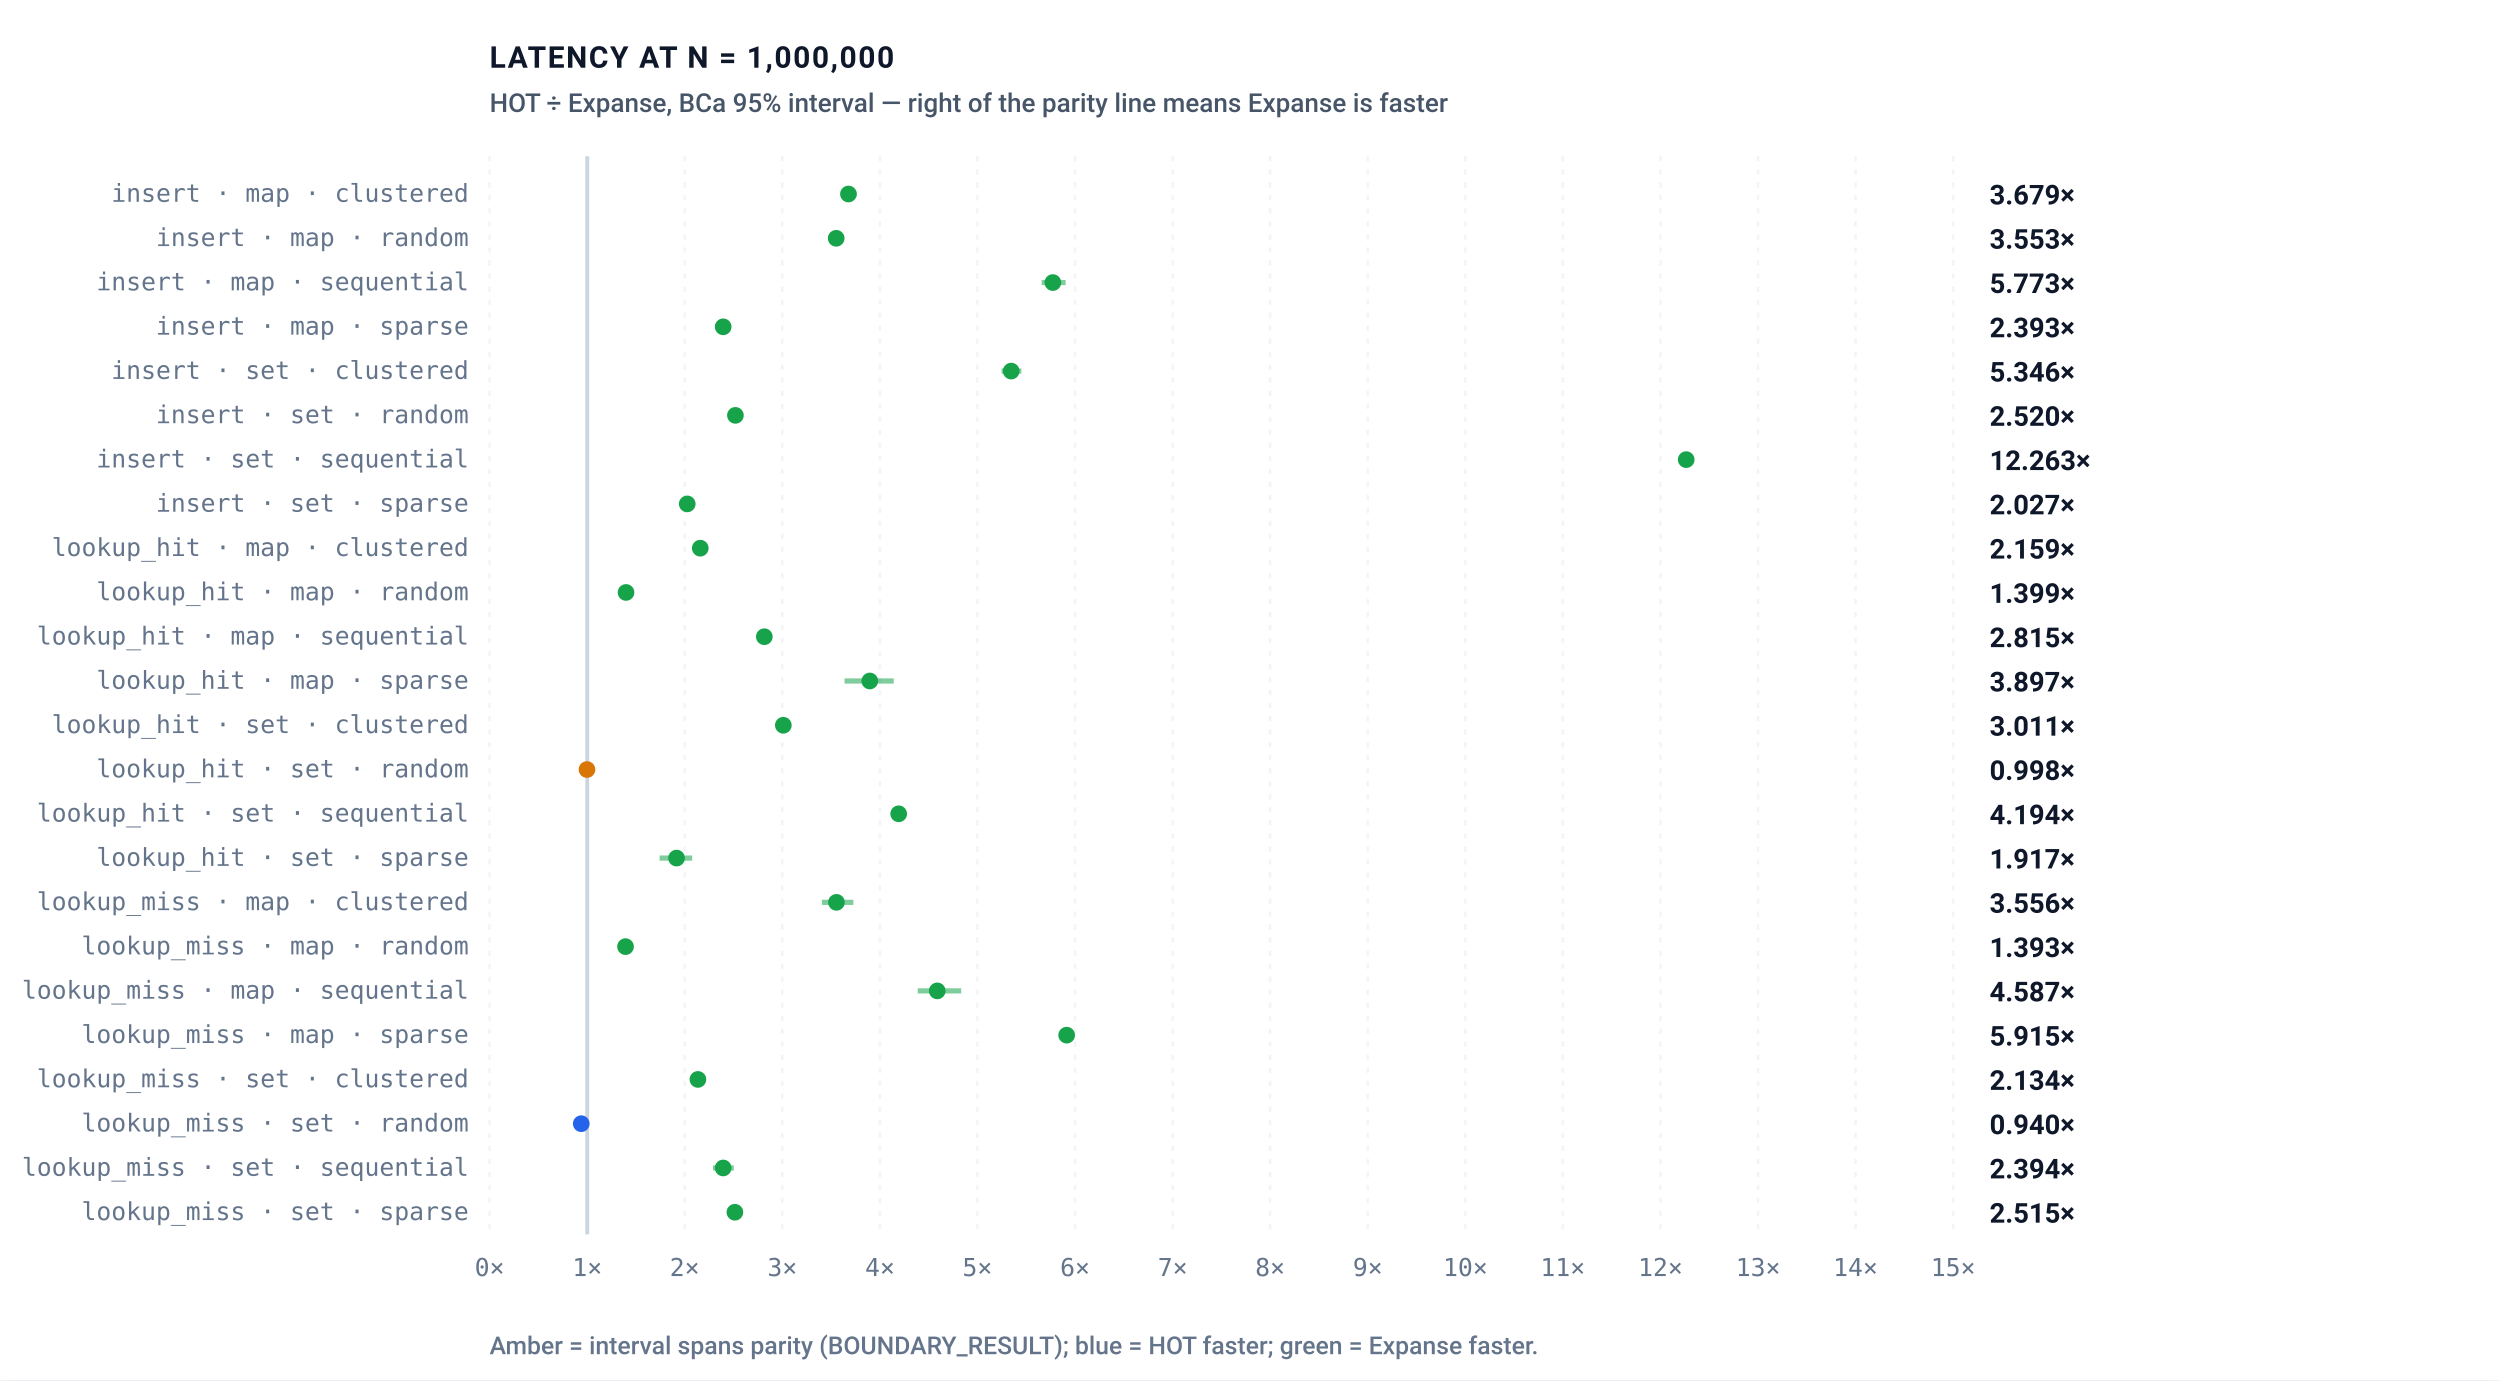
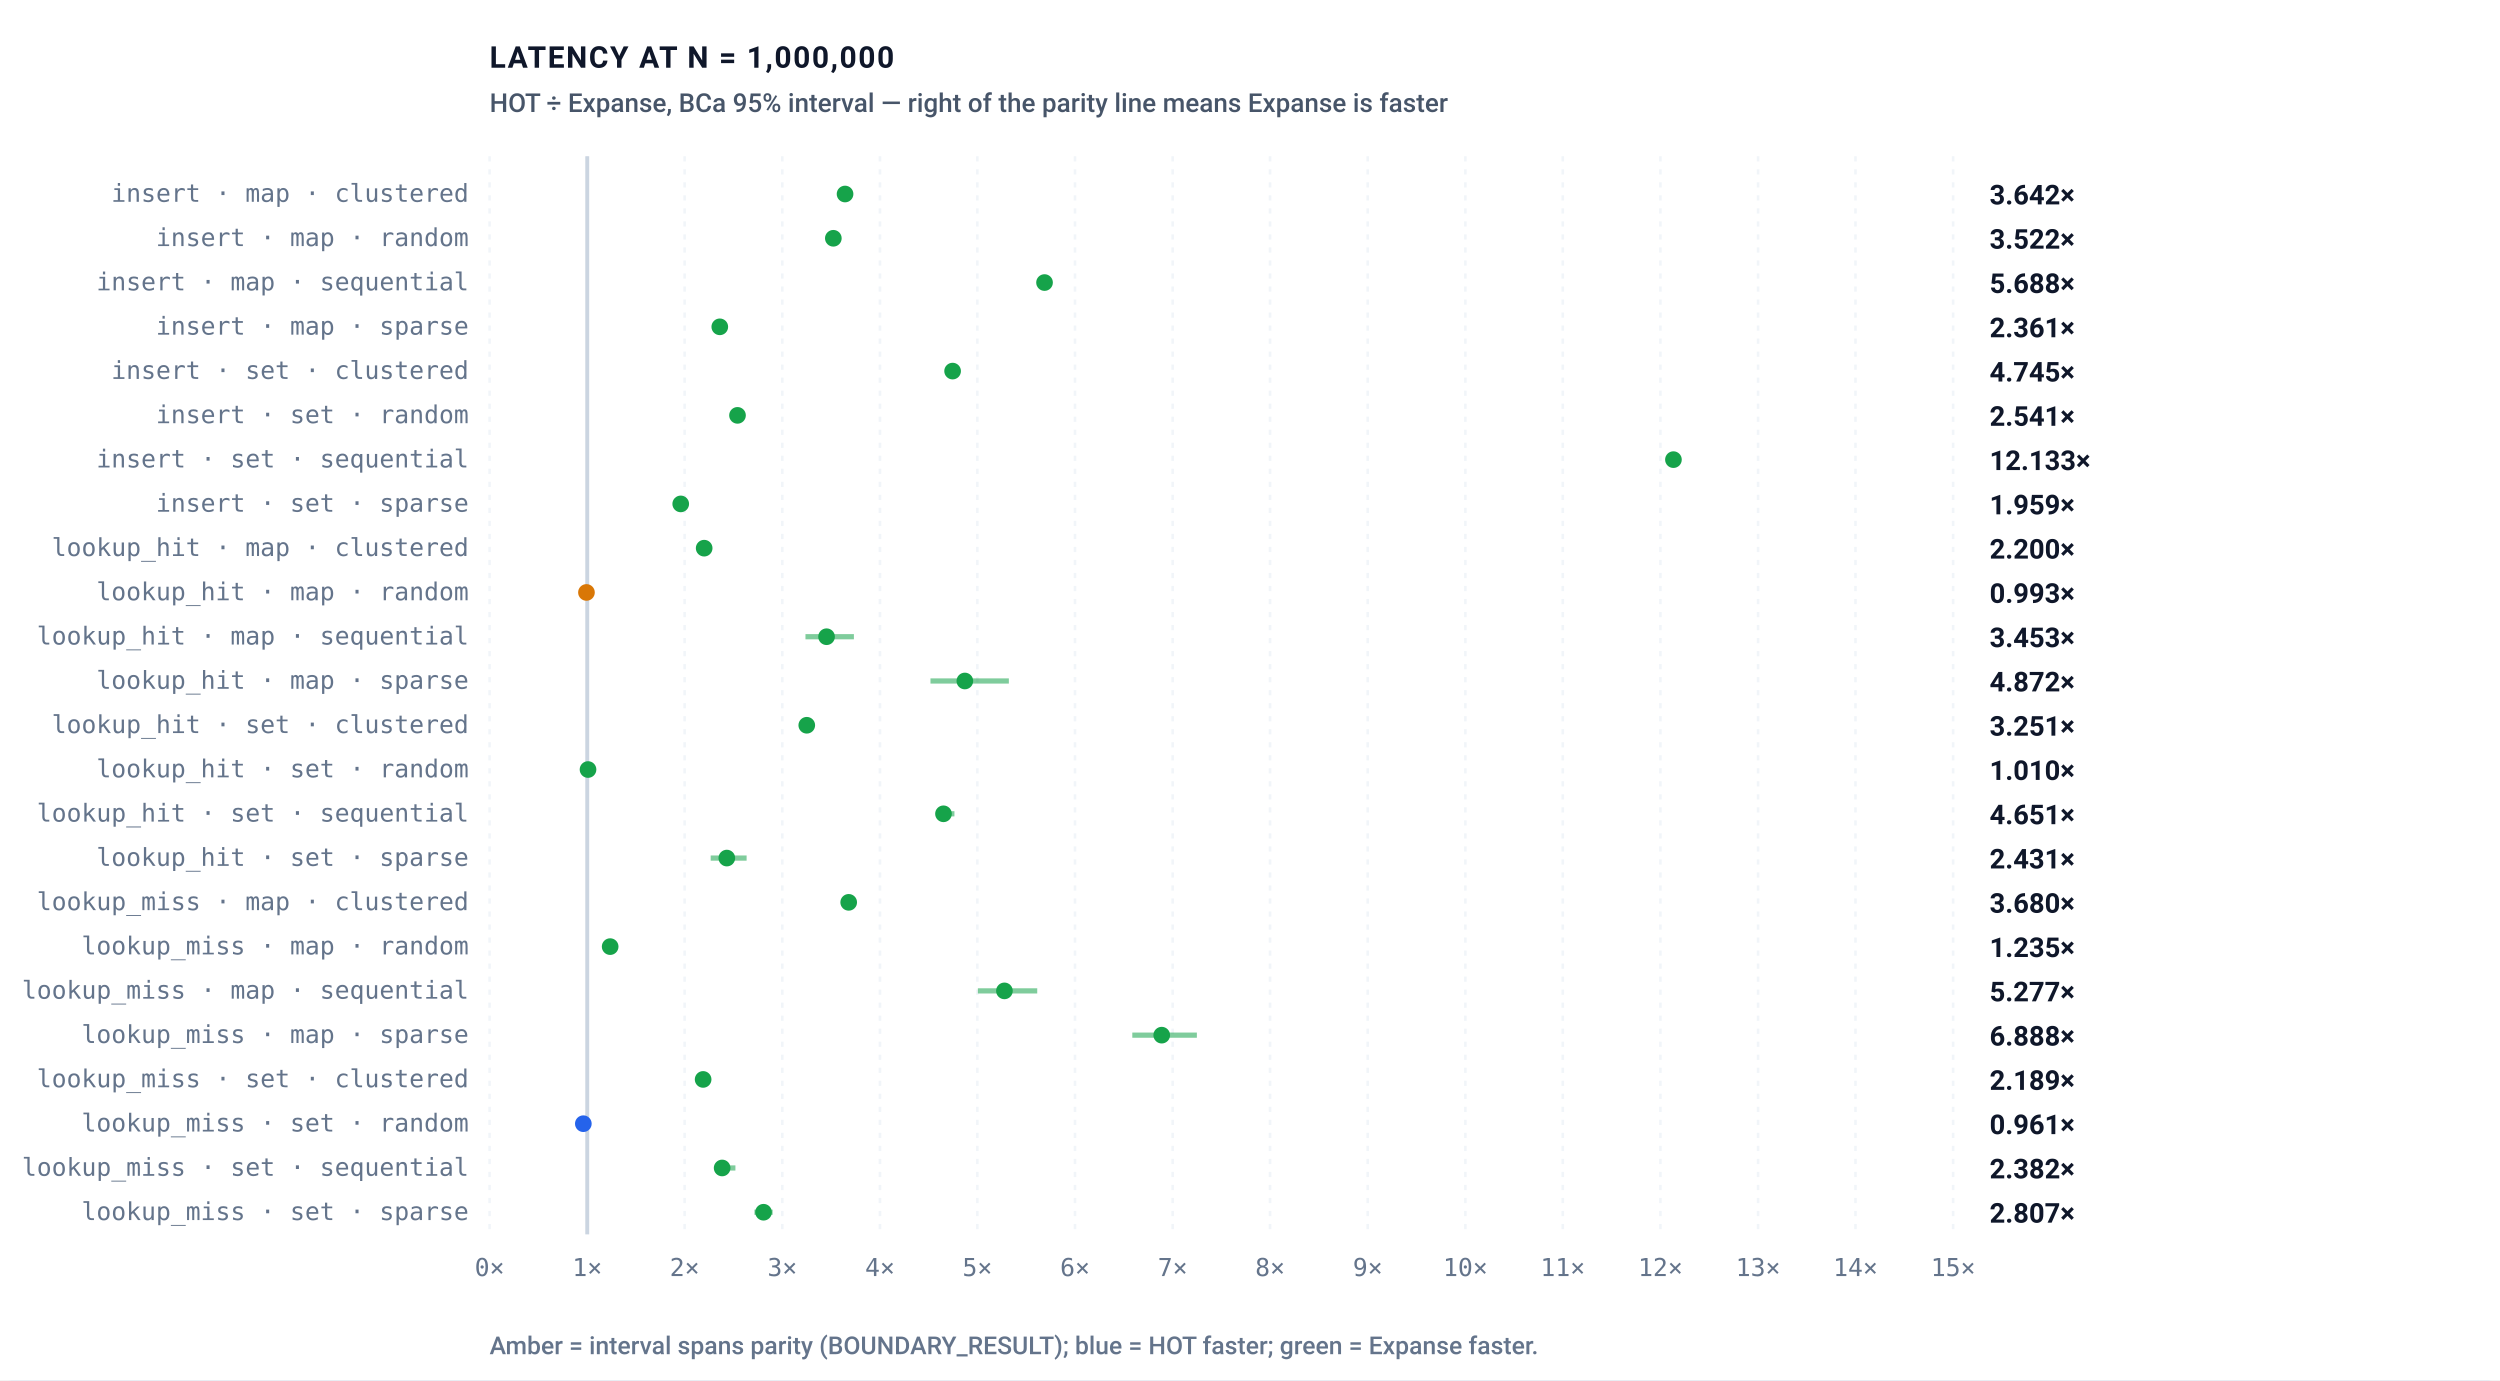
<svg xmlns="http://www.w3.org/2000/svg" role="img" viewBox="0 0 960 530" width="100%" height="100%">
  <defs>
    <style>
      .bg { fill: #ffffff; }
      .border { stroke: #e2e8f0; stroke-width: 1px; fill: none; }
      .grid { stroke: #f1f5f9; stroke-width: 1px; stroke-dasharray: 2,3; }
      .axis { stroke: #cbd5e1; stroke-width: 1.5px; }
      .divider { stroke: #e2e8f0; stroke-width: 1px; }

      .t-title { font-family: -apple-system, BlinkMacSystemFont, "Segoe UI", Roboto, Helvetica, Arial, sans-serif; font-size: 11.5px; font-weight: 700; letter-spacing: 0.6px; fill: #0f172a; text-transform: uppercase; }
      .t-sub { font-family: -apple-system, BlinkMacSystemFont, "Segoe UI", Roboto, Helvetica, Arial, sans-serif; font-size: 10px; font-weight: 500; fill: #475569; }
      .t-unit { font-family: ui-monospace, SFMono-Regular, Menlo, Monaco, Consolas, monospace; font-size: 10px; font-weight: 600; fill: #475569; }
      .t-axis-label { font-family: ui-monospace, SFMono-Regular, Menlo, Monaco, Consolas, monospace; font-size: 9.5px; font-weight: 500; fill: #64748b; }
      .t-bar-label { font-family: -apple-system, BlinkMacSystemFont, "Segoe UI", Roboto, Helvetica, Arial, sans-serif; font-size: 11px; font-weight: 700; fill: #0f172a; }
      .t-legend { font-family: -apple-system, BlinkMacSystemFont, "Segoe UI", Roboto, Helvetica, Arial, sans-serif; font-size: 10.5px; font-weight: 600; fill: #0f172a; }

      .t-val-accent { font-family: ui-monospace, SFMono-Regular, Menlo, Monaco, Consolas, monospace; font-size: 11px; font-weight: 700; fill: #15803d; }
      .t-val-blue { font-family: ui-monospace, SFMono-Regular, Menlo, Monaco, Consolas, monospace; font-size: 11px; font-weight: 600; fill: #2563eb; }
      .t-note { font-family: -apple-system, BlinkMacSystemFont, "Segoe UI", Roboto, Helvetica, Arial, sans-serif; font-size: 9.5px; font-weight: 500; fill: #64748b; }

      .b-expanse { fill: #16a34a; }
      .b-art { fill: #2563eb; }
      .b-hot { fill: #2563eb; }
      .b-btree { fill: #d97706; }
      .b-hashmap { fill: #7c3aed; }

      .badge-win { fill: #dcfce7; stroke: #86efac; stroke-width: 1px; }
      .badge-win-text { font-family: ui-monospace, SFMono-Regular, Menlo, Monaco, Consolas, monospace; font-size: 9.5px; font-weight: 700; fill: #15803d; text-anchor: middle; }
      .badge-loss { fill: #fef3c7; stroke: #fcd34d; stroke-width: 1px; }
      .badge-loss-text { font-family: ui-monospace, SFMono-Regular, Menlo, Monaco, Consolas, monospace; font-size: 9.5px; font-weight: 700; fill: #b45309; text-anchor: middle; }

      @media (prefers-color-scheme: dark) {
        .bg { fill: #0d1117; }
        .border { stroke: #30363d; }
        .grid { stroke: #21262d; }
        .axis { stroke: #484f58; }
        .divider { stroke: #21262d; }
        .t-title { fill: #f0f6fc; }
        .t-sub { fill: #94a3b8; }
        .t-unit { fill: #94a3b8; }
        .t-axis-label { fill: #94a3b8; }
        .t-bar-label { fill: #f8fafc; }
        .t-legend { fill: #f8fafc; }
        .t-val-accent { fill: #4ade80; }
        .t-val-blue { fill: #38bdf8; }
        .t-note { fill: #94a3b8; }
        .b-expanse { fill: #22c55e; }
        .b-art { fill: #3b82f6; }
        .b-hot { fill: #3b82f6; }
        .b-btree { fill: #f59e0b; }
        .b-hashmap { fill: #a855f7; }
        .badge-win { fill: #052e16; stroke: #166534; }
        .badge-win-text { fill: #4ade80; }
        .badge-loss { fill: #451a03; stroke: #92400e; }
        .badge-loss-text { fill: #fbbf24; }
      }

      :root[data-theme="dark"] .bg, [data-theme="dark"] .bg { fill: #0d1117; }
      :root[data-theme="dark"] .border, [data-theme="dark"] .border { stroke: #30363d; }
      :root[data-theme="dark"] .grid, [data-theme="dark"] .grid { stroke: #21262d; }
      :root[data-theme="dark"] .axis, [data-theme="dark"] .axis { stroke: #484f58; }
      :root[data-theme="dark"] .divider, [data-theme="dark"] .divider { stroke: #21262d; }
      :root[data-theme="dark"] .t-title, [data-theme="dark"] .t-title { fill: #f0f6fc; }
      :root[data-theme="dark"] .t-sub, [data-theme="dark"] .t-sub { fill: #94a3b8; }
      :root[data-theme="dark"] .t-unit, [data-theme="dark"] .t-unit { fill: #94a3b8; }
      :root[data-theme="dark"] .t-axis-label, [data-theme="dark"] .t-axis-label { fill: #94a3b8; }
      :root[data-theme="dark"] .t-bar-label, [data-theme="dark"] .t-bar-label { fill: #f8fafc; }
      :root[data-theme="dark"] .t-legend, [data-theme="dark"] .t-legend { fill: #f8fafc; }
      :root[data-theme="dark"] .t-val-accent, [data-theme="dark"] .t-val-accent { fill: #4ade80; }
      :root[data-theme="dark"] .t-val-blue, [data-theme="dark"] .t-val-blue { fill: #38bdf8; }
      :root[data-theme="dark"] .t-note, [data-theme="dark"] .t-note { fill: #94a3b8; }
      :root[data-theme="dark"] .b-expanse, [data-theme="dark"] .b-expanse { fill: #22c55e; }
      :root[data-theme="dark"] .b-art, [data-theme="dark"] .b-art { fill: #3b82f6; }
      :root[data-theme="dark"] .b-hot, [data-theme="dark"] .b-hot { fill: #3b82f6; }
      :root[data-theme="dark"] .b-btree, [data-theme="dark"] .b-btree { fill: #f59e0b; }
      :root[data-theme="dark"] .b-hashmap, [data-theme="dark"] .b-hashmap { fill: #a855f7; }
      :root[data-theme="dark"] .badge-win, [data-theme="dark"] .badge-win { fill: #052e16; stroke: #166534; }
      :root[data-theme="dark"] .badge-win-text, [data-theme="dark"] .badge-win-text { fill: #4ade80; }
      :root[data-theme="dark"] .badge-loss, [data-theme="dark"] .badge-loss { fill: #451a03; stroke: #92400e; }
      :root[data-theme="dark"] .badge-loss-text, [data-theme="dark"] .badge-loss-text { fill: #fbbf24; }
    </style>
  </defs>
  <rect width="100%" height="100%" class="bg" rx="6" />
  <rect width="100%" height="100%" class="border" rx="6" />
  <rect class="bg" x="0" y="0" width="960" height="530" />
  <text class="t-title" x="188" y="26">LATENCY AT N = 1,000,000</text>
  <text class="t-sub" x="188" y="43">HOT ÷ Expanse, BCa 95% interval — right of the parity line means Expanse is faster</text>
  <line class="grid" x1="188.0" y1="60" x2="188.0" y2="474" />
  <text class="t-axis-label" x="188.0" y="490.0" text-anchor="middle">0×</text>
  <line class="grid" x1="225.5" y1="60" x2="225.5" y2="474" />
  <text class="t-axis-label" x="225.5" y="490.0" text-anchor="middle">1×</text>
  <line class="grid" x1="262.9" y1="60" x2="262.9" y2="474" />
  <text class="t-axis-label" x="262.9" y="490.0" text-anchor="middle">2×</text>
  <line class="grid" x1="300.4" y1="60" x2="300.4" y2="474" />
  <text class="t-axis-label" x="300.4" y="490.0" text-anchor="middle">3×</text>
  <line class="grid" x1="337.9" y1="60" x2="337.9" y2="474" />
  <text class="t-axis-label" x="337.9" y="490.0" text-anchor="middle">4×</text>
  <line class="grid" x1="375.3" y1="60" x2="375.3" y2="474" />
  <text class="t-axis-label" x="375.3" y="490.0" text-anchor="middle">5×</text>
  <line class="grid" x1="412.8" y1="60" x2="412.8" y2="474" />
  <text class="t-axis-label" x="412.8" y="490.0" text-anchor="middle">6×</text>
  <line class="grid" x1="450.3" y1="60" x2="450.3" y2="474" />
  <text class="t-axis-label" x="450.3" y="490.0" text-anchor="middle">7×</text>
  <line class="grid" x1="487.7" y1="60" x2="487.7" y2="474" />
  <text class="t-axis-label" x="487.7" y="490.0" text-anchor="middle">8×</text>
  <line class="grid" x1="525.2" y1="60" x2="525.2" y2="474" />
  <text class="t-axis-label" x="525.2" y="490.0" text-anchor="middle">9×</text>
  <line class="grid" x1="562.7" y1="60" x2="562.7" y2="474" />
  <text class="t-axis-label" x="562.7" y="490.0" text-anchor="middle">10×</text>
  <line class="grid" x1="600.1" y1="60" x2="600.1" y2="474" />
  <text class="t-axis-label" x="600.1" y="490.0" text-anchor="middle">11×</text>
  <line class="grid" x1="637.6" y1="60" x2="637.6" y2="474" />
  <text class="t-axis-label" x="637.6" y="490.0" text-anchor="middle">12×</text>
  <line class="grid" x1="675.1" y1="60" x2="675.1" y2="474" />
  <text class="t-axis-label" x="675.1" y="490.0" text-anchor="middle">13×</text>
  <line class="grid" x1="712.5" y1="60" x2="712.5" y2="474" />
  <text class="t-axis-label" x="712.5" y="490.0" text-anchor="middle">14×</text>
  <line class="grid" x1="750.0" y1="60" x2="750.0" y2="474" />
  <text class="t-axis-label" x="750.0" y="490.0" text-anchor="middle">15×</text>
  <line class="axis" x1="225.5" y1="60" x2="225.5" y2="474" />
-   <line x1="323.2" y1="74.5" x2="328.9" y2="74.5" stroke="#16a34a" stroke-width="2" opacity="0.55" />
-   <circle cx="325.8" cy="74.5" r="3.2" fill="#16a34a" />
+   <line x1="323.6" y1="74.5" x2="325.0" y2="74.5" stroke="#16a34a" stroke-width="2" opacity="0.55" />
+   <circle cx="324.5" cy="74.5" r="3.2" fill="#16a34a" />
  <text class="t-axis-label" x="180" y="77.5" text-anchor="end">insert · map · clustered</text>
-   <text class="t-legend" x="764" y="78.5" fill="#16a34a">3.679×</text>
-   <line x1="318.9" y1="91.5" x2="323.3" y2="91.5" stroke="#16a34a" stroke-width="2" opacity="0.55" />
-   <circle cx="321.1" cy="91.5" r="3.2" fill="#16a34a" />
+   <text class="t-legend" x="764" y="78.5" fill="#16a34a">3.642×</text>
+   <line x1="319.3" y1="91.5" x2="320.6" y2="91.5" stroke="#16a34a" stroke-width="2" opacity="0.55" />
+   <circle cx="320.0" cy="91.5" r="3.2" fill="#16a34a" />
  <text class="t-axis-label" x="180" y="94.5" text-anchor="end">insert · map · random</text>
-   <text class="t-legend" x="764" y="95.5" fill="#16a34a">3.553×</text>
-   <line x1="400.0" y1="108.5" x2="409.2" y2="108.5" stroke="#16a34a" stroke-width="2" opacity="0.55" />
-   <circle cx="404.3" cy="108.5" r="3.2" fill="#16a34a" />
+   <text class="t-legend" x="764" y="95.5" fill="#16a34a">3.522×</text>
+   <line x1="400.4" y1="108.5" x2="402.0" y2="108.5" stroke="#16a34a" stroke-width="2" opacity="0.55" />
+   <circle cx="401.1" cy="108.5" r="3.2" fill="#16a34a" />
  <text class="t-axis-label" x="180" y="111.5" text-anchor="end">insert · map · sequential</text>
-   <text class="t-legend" x="764" y="112.5" fill="#16a34a">5.773×</text>
-   <line x1="276.2" y1="125.5" x2="279.4" y2="125.5" stroke="#16a34a" stroke-width="2" opacity="0.55" />
-   <circle cx="277.7" cy="125.5" r="3.2" fill="#16a34a" />
+   <text class="t-legend" x="764" y="112.5" fill="#16a34a">5.688×</text>
+   <line x1="276.1" y1="125.5" x2="276.8" y2="125.5" stroke="#16a34a" stroke-width="2" opacity="0.55" />
+   <circle cx="276.4" cy="125.5" r="3.2" fill="#16a34a" />
  <text class="t-axis-label" x="180" y="128.5" text-anchor="end">insert · map · sparse</text>
-   <text class="t-legend" x="764" y="129.5" fill="#16a34a">2.393×</text>
-   <line x1="384.6" y1="142.5" x2="392.2" y2="142.5" stroke="#16a34a" stroke-width="2" opacity="0.55" />
-   <circle cx="388.3" cy="142.5" r="3.2" fill="#16a34a" />
+   <text class="t-legend" x="764" y="129.5" fill="#16a34a">2.361×</text>
+   <line x1="365.1" y1="142.5" x2="366.3" y2="142.5" stroke="#16a34a" stroke-width="2" opacity="0.55" />
+   <circle cx="365.8" cy="142.5" r="3.2" fill="#16a34a" />
  <text class="t-axis-label" x="180" y="145.5" text-anchor="end">insert · set · clustered</text>
-   <text class="t-legend" x="764" y="146.5" fill="#16a34a">5.346×</text>
-   <line x1="280.1" y1="159.5" x2="283.5" y2="159.5" stroke="#16a34a" stroke-width="2" opacity="0.55" />
-   <circle cx="282.4" cy="159.5" r="3.2" fill="#16a34a" />
+   <text class="t-legend" x="764" y="146.5" fill="#16a34a">4.745×</text>
+   <line x1="283.0" y1="159.5" x2="283.4" y2="159.5" stroke="#16a34a" stroke-width="2" opacity="0.55" />
+   <circle cx="283.2" cy="159.5" r="3.2" fill="#16a34a" />
  <text class="t-axis-label" x="180" y="162.5" text-anchor="end">insert · set · random</text>
-   <text class="t-legend" x="764" y="163.5" fill="#16a34a">2.520×</text>
-   <line x1="645.0" y1="176.5" x2="649.0" y2="176.5" stroke="#16a34a" stroke-width="2" opacity="0.55" />
-   <circle cx="647.5" cy="176.5" r="3.2" fill="#16a34a" />
+   <text class="t-legend" x="764" y="163.5" fill="#16a34a">2.541×</text>
+   <line x1="641.7" y1="176.5" x2="643.7" y2="176.5" stroke="#16a34a" stroke-width="2" opacity="0.55" />
+   <circle cx="642.6" cy="176.5" r="3.2" fill="#16a34a" />
  <text class="t-axis-label" x="180" y="179.5" text-anchor="end">insert · set · sequential</text>
-   <text class="t-legend" x="764" y="180.5" fill="#16a34a">12.263×</text>
-   <line x1="262.3" y1="193.5" x2="265.6" y2="193.5" stroke="#16a34a" stroke-width="2" opacity="0.55" />
-   <circle cx="263.9" cy="193.5" r="3.2" fill="#16a34a" />
+   <text class="t-legend" x="764" y="180.5" fill="#16a34a">12.133×</text>
+   <line x1="260.0" y1="193.5" x2="262.3" y2="193.5" stroke="#16a34a" stroke-width="2" opacity="0.55" />
+   <circle cx="261.4" cy="193.5" r="3.2" fill="#16a34a" />
  <text class="t-axis-label" x="180" y="196.5" text-anchor="end">insert · set · sparse</text>
-   <text class="t-legend" x="764" y="197.5" fill="#16a34a">2.027×</text>
-   <line x1="267.5" y1="210.5" x2="271.0" y2="210.5" stroke="#16a34a" stroke-width="2" opacity="0.55" />
-   <circle cx="268.9" cy="210.5" r="3.2" fill="#16a34a" />
+   <text class="t-legend" x="764" y="197.5" fill="#16a34a">1.959×</text>
+   <line x1="269.0" y1="210.5" x2="271.8" y2="210.5" stroke="#16a34a" stroke-width="2" opacity="0.55" />
+   <circle cx="270.4" cy="210.5" r="3.2" fill="#16a34a" />
  <text class="t-axis-label" x="180" y="213.5" text-anchor="end">lookup_hit · map · clustered</text>
-   <text class="t-legend" x="764" y="214.5" fill="#16a34a">2.159×</text>
-   <line x1="240.1" y1="227.5" x2="240.8" y2="227.5" stroke="#16a34a" stroke-width="2" opacity="0.55" />
-   <circle cx="240.4" cy="227.5" r="3.2" fill="#16a34a" />
+   <text class="t-legend" x="764" y="214.5" fill="#16a34a">2.200×</text>
+   <line x1="224.6" y1="227.5" x2="225.8" y2="227.5" stroke="#d97706" stroke-width="2" opacity="0.55" />
+   <circle cx="225.2" cy="227.5" r="3.2" fill="#d97706" />
  <text class="t-axis-label" x="180" y="230.5" text-anchor="end">lookup_hit · map · random</text>
-   <text class="t-legend" x="764" y="231.5" fill="#16a34a">1.399×</text>
-   <line x1="292.9" y1="244.5" x2="294.0" y2="244.5" stroke="#16a34a" stroke-width="2" opacity="0.55" />
-   <circle cx="293.5" cy="244.5" r="3.2" fill="#16a34a" />
+   <text class="t-legend" x="764" y="231.5" fill="#d97706">0.993×</text>
+   <line x1="309.3" y1="244.5" x2="327.9" y2="244.5" stroke="#16a34a" stroke-width="2" opacity="0.55" />
+   <circle cx="317.4" cy="244.5" r="3.2" fill="#16a34a" />
  <text class="t-axis-label" x="180" y="247.5" text-anchor="end">lookup_hit · map · sequential</text>
-   <text class="t-legend" x="764" y="248.5" fill="#16a34a">2.815×</text>
-   <line x1="324.3" y1="261.5" x2="343.2" y2="261.5" stroke="#16a34a" stroke-width="2" opacity="0.55" />
-   <circle cx="334.0" cy="261.5" r="3.2" fill="#16a34a" />
+   <text class="t-legend" x="764" y="248.5" fill="#16a34a">3.453×</text>
+   <line x1="357.3" y1="261.5" x2="387.4" y2="261.5" stroke="#16a34a" stroke-width="2" opacity="0.55" />
+   <circle cx="370.5" cy="261.5" r="3.2" fill="#16a34a" />
  <text class="t-axis-label" x="180" y="264.5" text-anchor="end">lookup_hit · map · sparse</text>
-   <text class="t-legend" x="764" y="265.5" fill="#16a34a">3.897×</text>
-   <line x1="299.9" y1="278.5" x2="302.0" y2="278.5" stroke="#16a34a" stroke-width="2" opacity="0.55" />
-   <circle cx="300.8" cy="278.5" r="3.2" fill="#16a34a" />
+   <text class="t-legend" x="764" y="265.5" fill="#16a34a">4.872×</text>
+   <line x1="309.1" y1="278.5" x2="310.6" y2="278.5" stroke="#16a34a" stroke-width="2" opacity="0.55" />
+   <circle cx="309.8" cy="278.5" r="3.2" fill="#16a34a" />
  <text class="t-axis-label" x="180" y="281.5" text-anchor="end">lookup_hit · set · clustered</text>
-   <text class="t-legend" x="764" y="282.5" fill="#16a34a">3.011×</text>
-   <line x1="225.2" y1="295.5" x2="225.6" y2="295.5" stroke="#d97706" stroke-width="2" opacity="0.55" />
-   <circle cx="225.4" cy="295.5" r="3.2" fill="#d97706" />
+   <text class="t-legend" x="764" y="282.5" fill="#16a34a">3.251×</text>
+   <line x1="225.5" y1="295.5" x2="226.2" y2="295.5" stroke="#16a34a" stroke-width="2" opacity="0.55" />
+   <circle cx="225.8" cy="295.5" r="3.2" fill="#16a34a" />
  <text class="t-axis-label" x="180" y="298.5" text-anchor="end">lookup_hit · set · random</text>
-   <text class="t-legend" x="764" y="299.5" fill="#d97706">0.998×</text>
-   <line x1="343.7" y1="312.5" x2="347.0" y2="312.5" stroke="#16a34a" stroke-width="2" opacity="0.55" />
-   <circle cx="345.1" cy="312.5" r="3.2" fill="#16a34a" />
+   <text class="t-legend" x="764" y="299.5" fill="#16a34a">1.010×</text>
+   <line x1="360.8" y1="312.5" x2="366.5" y2="312.5" stroke="#16a34a" stroke-width="2" opacity="0.55" />
+   <circle cx="362.3" cy="312.5" r="3.2" fill="#16a34a" />
  <text class="t-axis-label" x="180" y="315.5" text-anchor="end">lookup_hit · set · sequential</text>
-   <text class="t-legend" x="764" y="316.5" fill="#16a34a">4.194×</text>
-   <line x1="253.3" y1="329.5" x2="265.8" y2="329.5" stroke="#16a34a" stroke-width="2" opacity="0.55" />
-   <circle cx="259.8" cy="329.5" r="3.2" fill="#16a34a" />
+   <text class="t-legend" x="764" y="316.5" fill="#16a34a">4.651×</text>
+   <line x1="272.9" y1="329.5" x2="286.7" y2="329.5" stroke="#16a34a" stroke-width="2" opacity="0.55" />
+   <circle cx="279.1" cy="329.5" r="3.2" fill="#16a34a" />
  <text class="t-axis-label" x="180" y="332.5" text-anchor="end">lookup_hit · set · sparse</text>
-   <text class="t-legend" x="764" y="333.5" fill="#16a34a">1.917×</text>
-   <line x1="315.6" y1="346.5" x2="327.7" y2="346.5" stroke="#16a34a" stroke-width="2" opacity="0.55" />
-   <circle cx="321.2" cy="346.5" r="3.2" fill="#16a34a" />
+   <text class="t-legend" x="764" y="333.5" fill="#16a34a">2.431×</text>
+   <line x1="323.8" y1="346.5" x2="328.1" y2="346.5" stroke="#16a34a" stroke-width="2" opacity="0.55" />
+   <circle cx="325.9" cy="346.5" r="3.2" fill="#16a34a" />
  <text class="t-axis-label" x="180" y="349.5" text-anchor="end">lookup_miss · map · clustered</text>
-   <text class="t-legend" x="764" y="350.5" fill="#16a34a">3.556×</text>
-   <line x1="237.5" y1="363.5" x2="241.9" y2="363.5" stroke="#16a34a" stroke-width="2" opacity="0.55" />
-   <circle cx="240.2" cy="363.5" r="3.2" fill="#16a34a" />
+   <text class="t-legend" x="764" y="350.5" fill="#16a34a">3.680×</text>
+   <line x1="233.6" y1="363.5" x2="234.9" y2="363.5" stroke="#16a34a" stroke-width="2" opacity="0.55" />
+   <circle cx="234.3" cy="363.5" r="3.2" fill="#16a34a" />
  <text class="t-axis-label" x="180" y="366.5" text-anchor="end">lookup_miss · map · random</text>
-   <text class="t-legend" x="764" y="367.5" fill="#16a34a">1.393×</text>
-   <line x1="352.4" y1="380.5" x2="369.1" y2="380.5" stroke="#16a34a" stroke-width="2" opacity="0.55" />
-   <circle cx="359.9" cy="380.5" r="3.2" fill="#16a34a" />
+   <text class="t-legend" x="764" y="367.5" fill="#16a34a">1.235×</text>
+   <line x1="375.5" y1="380.5" x2="398.3" y2="380.5" stroke="#16a34a" stroke-width="2" opacity="0.55" />
+   <circle cx="385.7" cy="380.5" r="3.2" fill="#16a34a" />
  <text class="t-axis-label" x="180" y="383.5" text-anchor="end">lookup_miss · map · sequential</text>
-   <text class="t-legend" x="764" y="384.5" fill="#16a34a">4.587×</text>
-   <line x1="408.3" y1="397.5" x2="411.1" y2="397.5" stroke="#16a34a" stroke-width="2" opacity="0.55" />
-   <circle cx="409.6" cy="397.5" r="3.2" fill="#16a34a" />
+   <text class="t-legend" x="764" y="384.5" fill="#16a34a">5.277×</text>
+   <line x1="434.8" y1="397.5" x2="459.6" y2="397.5" stroke="#16a34a" stroke-width="2" opacity="0.55" />
+   <circle cx="446.1" cy="397.5" r="3.2" fill="#16a34a" />
  <text class="t-axis-label" x="180" y="400.5" text-anchor="end">lookup_miss · map · sparse</text>
-   <text class="t-legend" x="764" y="401.5" fill="#16a34a">5.915×</text>
-   <line x1="267.2" y1="414.5" x2="270.1" y2="414.5" stroke="#16a34a" stroke-width="2" opacity="0.55" />
-   <circle cx="268.0" cy="414.5" r="3.2" fill="#16a34a" />
+   <text class="t-legend" x="764" y="401.5" fill="#16a34a">6.888×</text>
+   <line x1="269.5" y1="414.5" x2="271.5" y2="414.5" stroke="#16a34a" stroke-width="2" opacity="0.55" />
+   <circle cx="270.0" cy="414.5" r="3.2" fill="#16a34a" />
  <text class="t-axis-label" x="180" y="417.5" text-anchor="end">lookup_miss · set · clustered</text>
-   <text class="t-legend" x="764" y="418.5" fill="#16a34a">2.134×</text>
-   <line x1="221.7" y1="431.5" x2="224.6" y2="431.5" stroke="#2563eb" stroke-width="2" opacity="0.55" />
-   <circle cx="223.2" cy="431.5" r="3.2" fill="#2563eb" />
+   <text class="t-legend" x="764" y="418.5" fill="#16a34a">2.189×</text>
+   <line x1="223.7" y1="431.5" x2="224.3" y2="431.5" stroke="#2563eb" stroke-width="2" opacity="0.55" />
+   <circle cx="224.0" cy="431.5" r="3.2" fill="#2563eb" />
  <text class="t-axis-label" x="180" y="434.5" text-anchor="end">lookup_miss · set · random</text>
-   <text class="t-legend" x="764" y="435.5" fill="#2563eb">0.940×</text>
-   <line x1="273.8" y1="448.5" x2="281.8" y2="448.5" stroke="#16a34a" stroke-width="2" opacity="0.55" />
-   <circle cx="277.7" cy="448.5" r="3.2" fill="#16a34a" />
+   <text class="t-legend" x="764" y="435.5" fill="#2563eb">0.961×</text>
+   <line x1="275.8" y1="448.5" x2="282.4" y2="448.5" stroke="#16a34a" stroke-width="2" opacity="0.55" />
+   <circle cx="277.3" cy="448.5" r="3.2" fill="#16a34a" />
  <text class="t-axis-label" x="180" y="451.5" text-anchor="end">lookup_miss · set · sequential</text>
-   <text class="t-legend" x="764" y="452.5" fill="#16a34a">2.394×</text>
-   <line x1="280.8" y1="465.5" x2="283.4" y2="465.5" stroke="#16a34a" stroke-width="2" opacity="0.55" />
-   <circle cx="282.2" cy="465.5" r="3.2" fill="#16a34a" />
+   <text class="t-legend" x="764" y="452.5" fill="#16a34a">2.382×</text>
+   <line x1="289.7" y1="465.5" x2="296.7" y2="465.5" stroke="#16a34a" stroke-width="2" opacity="0.55" />
+   <circle cx="293.2" cy="465.5" r="3.2" fill="#16a34a" />
  <text class="t-axis-label" x="180" y="468.5" text-anchor="end">lookup_miss · set · sparse</text>
-   <text class="t-legend" x="764" y="469.5" fill="#16a34a">2.515×</text>
+   <text class="t-legend" x="764" y="469.5" fill="#16a34a">2.807×</text>
  <text class="t-note" x="188" y="520">Amber = interval spans parity (BOUNDARY_RESULT); blue = HOT faster; green = Expanse faster.</text>
</svg>
